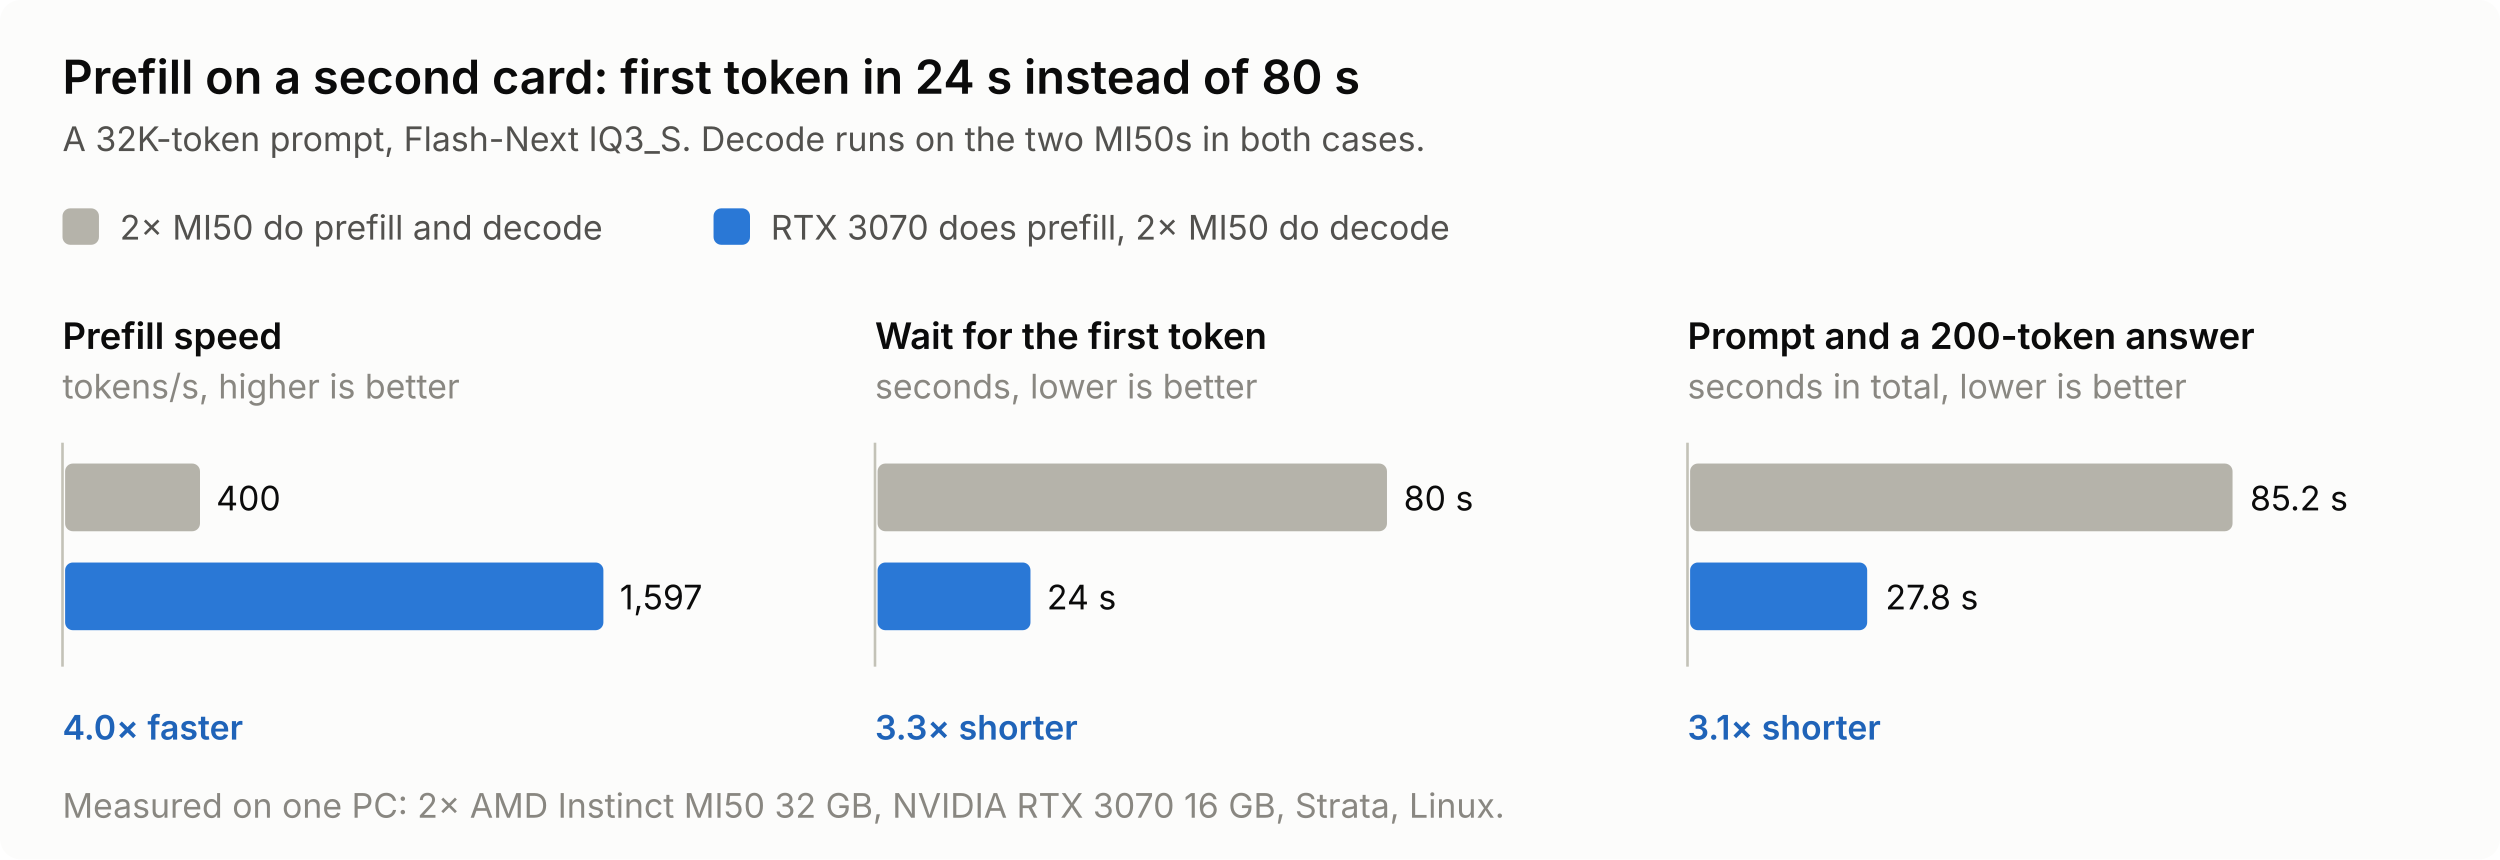
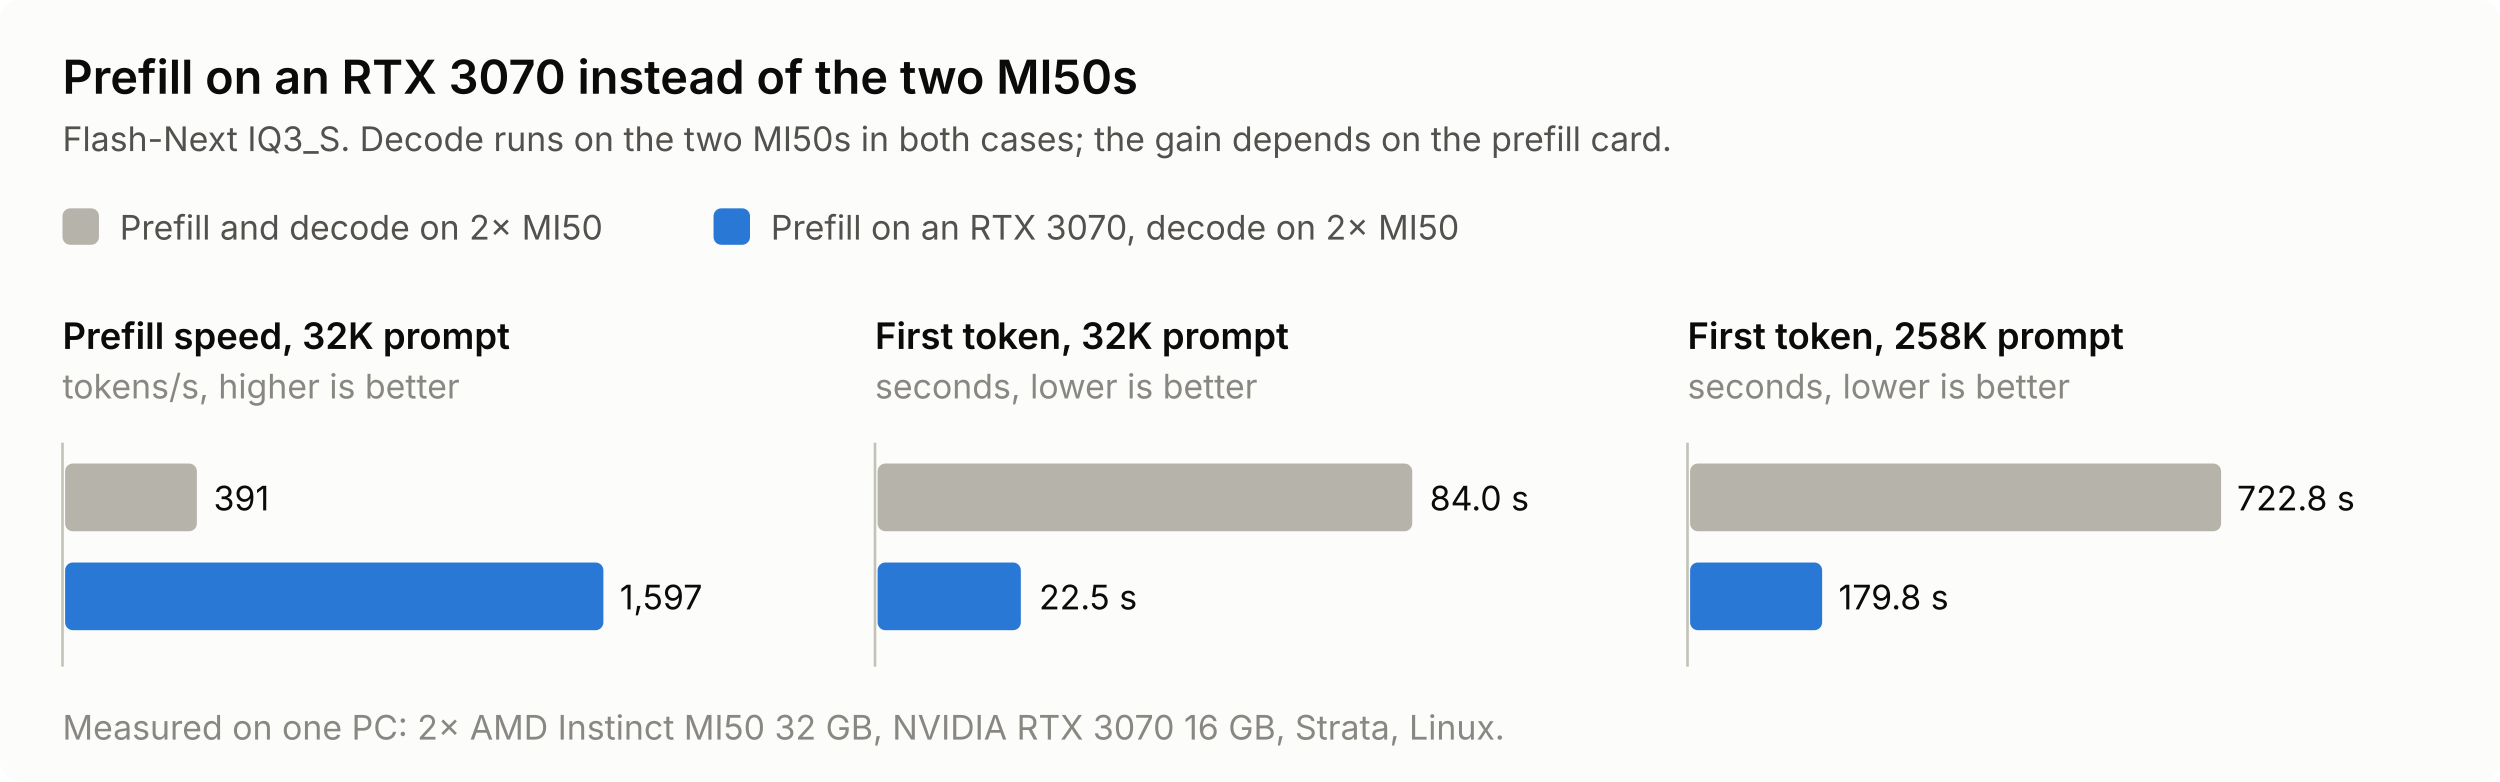
- <svg xmlns="http://www.w3.org/2000/svg" viewBox="0 0 960 330" width="960" height="330" font-family="system-ui, -apple-system, 'Segoe UI', sans-serif" role="img" aria-labelledby="t d">
+ <svg xmlns="http://www.w3.org/2000/svg" viewBox="0 0 960 300" width="960" height="300" font-family="system-ui, -apple-system, 'Segoe UI', sans-serif" role="img" aria-labelledby="t d">
  <style>
    .surface { fill: #fcfcfb; }
    .ink { fill: #0b0b0b; } .ink2 { fill: #52514e; } .muted { fill: #898781; }
    .base { stroke: #c3c2b7; }
    .f1 { fill: #2a78d6; } .f0 { fill: #b5b3aa; } .t1 { fill: #1f63b8; }
    @media (prefers-color-scheme: dark) {
      .surface { fill: #1a1a19; }
      .ink { fill: #f0efec; } .ink2 { fill: #c3c2b7; } .muted { fill: #98968f; }
      .base { stroke: #383835; }
      .f1 { fill: #3987e5; } .f0 { fill: #5c5b56; } .t1 { fill: #7fb3f0; }
    }
    text { font-size: 13px; }
    .h { font-size: 18px; font-weight: 600; }
    .p { font-size: 14px; font-weight: 600; }
    .num { font-size: 13px; font-variant-numeric: tabular-nums; }
    .gain { font-size: 13px; font-weight: 600; }
  </style>
-   <rect class="surface" width="960" height="330" rx="8" />
-   <text class="ink h" x="24" y="36">Prefill on a second card: first token in 24 s instead of 80 s</text>
-   <text class="ink2" x="24" y="58">A 32K-token prompt, Flash-Next IQ3_S. Decode runs on the two MI50s in both cases.</text>
+   <rect class="surface" width="960" height="300" rx="8" />
+   <text class="ink h" x="24" y="36">Prefill on an RTX 3070 instead of the two MI50s</text>
+   <text class="ink2" x="24" y="58">Flash-Next IQ3_S. Decode runs on the two MI50s in both cases; the gain depends on the prefill card.</text>
  <g transform="translate(24,80)">
    <rect class="f0" x="0" y="0" width="14" height="14" rx="3" />
-     <text class="ink2" x="22" y="12">2× MI50 do prefill and decode</text>
+     <text class="ink2" x="22" y="12">Prefill and decode on 2× MI50</text>
    <rect class="f1" x="250" y="0" width="14" height="14" rx="3" />
-     <text class="ink2" x="272" y="12">RTX 3070 does prefill, 2× MI50 do decode</text>
+     <text class="ink2" x="272" y="12">Prefill on an RTX 3070, decode on 2× MI50</text>
  </g>
  <g transform="translate(24,134)">
-     <text class="ink p" x="0" y="0">Prefill speed</text>
+     <text class="ink p" x="0" y="0">Prefill speed, 32K prompt</text>
    <text class="muted" x="0" y="19">tokens/s, higher is better</text>
    <line class="base" x1="0" y1="36" x2="0" y2="122" stroke-width="1" />
-     <rect class="f0" x="1" y="44" width="51.8" height="26" rx="3" />
-     <text class="ink num" x="59" y="62">400</text>
+     <rect class="f0" x="1" y="44" width="50.6" height="26" rx="3" />
+     <text class="ink num" x="58" y="62">391</text>
    <rect class="f1" x="1" y="82" width="206.7" height="26" rx="3" />
    <text class="ink num" x="214" y="100">1,597</text>
-     <text class="t1 gain" x="0" y="150">4.0× faster</text>
  </g>
  <g transform="translate(336,134)">
-     <text class="ink p" x="0" y="0">Wait for the first token</text>
+     <text class="ink p" x="0" y="0">First token, 32K prompt</text>
    <text class="muted" x="0" y="19">seconds, lower is better</text>
    <line class="base" x1="0" y1="36" x2="0" y2="122" stroke-width="1" />
-     <rect class="f0" x="1" y="44" width="195.6" height="26" rx="3" />
-     <text class="ink num" x="203" y="62">80 s</text>
-     <rect class="f1" x="1" y="82" width="58.7" height="26" rx="3" />
-     <text class="ink num" x="66" y="100">24 s</text>
-     <text class="t1 gain" x="0" y="150">3.3× shorter</text>
+     <rect class="f0" x="1" y="44" width="205.3" height="26" rx="3" />
+     <text class="ink num" x="213" y="62">84.0 s</text>
+     <rect class="f1" x="1" y="82" width="55" height="26" rx="3" />
+     <text class="ink num" x="63" y="100">22.5 s</text>
  </g>
  <g transform="translate(648,134)">
-     <text class="ink p" x="0" y="0">Prompt and a 200-token answer</text>
-     <text class="muted" x="0" y="19">seconds in total, lower is better</text>
+     <text class="ink p" x="0" y="0">First token, 258K prompt</text>
+     <text class="muted" x="0" y="19">seconds, lower is better</text>
    <line class="base" x1="0" y1="36" x2="0" y2="122" stroke-width="1" />
-     <rect class="f0" x="1" y="44" width="208.3" height="26" rx="3" />
-     <text class="ink num" x="216" y="62">85.2 s</text>
-     <rect class="f1" x="1" y="82" width="68" height="26" rx="3" />
-     <text class="ink num" x="76" y="100">27.8 s</text>
-     <text class="t1 gain" x="0" y="150">3.1× shorter</text>
+     <rect class="f0" x="1" y="44" width="203.9" height="26" rx="3" />
+     <text class="ink num" x="211" y="62">722.8 s</text>
+     <rect class="f1" x="1" y="82" width="50.7" height="26" rx="3" />
+     <text class="ink num" x="58" y="100">179.8 s</text>
  </g>
-   <text class="muted" x="24" y="314">Measured on one PC: 2× AMD Instinct MI50 32 GB, NVIDIA RTX 3070 16 GB, Strata, Linux.</text>
+   <text class="muted" x="24" y="284">Measured on one PC: 2× AMD Instinct MI50 32 GB, NVIDIA RTX 3070 16 GB, Strata, Linux.</text>
</svg>
